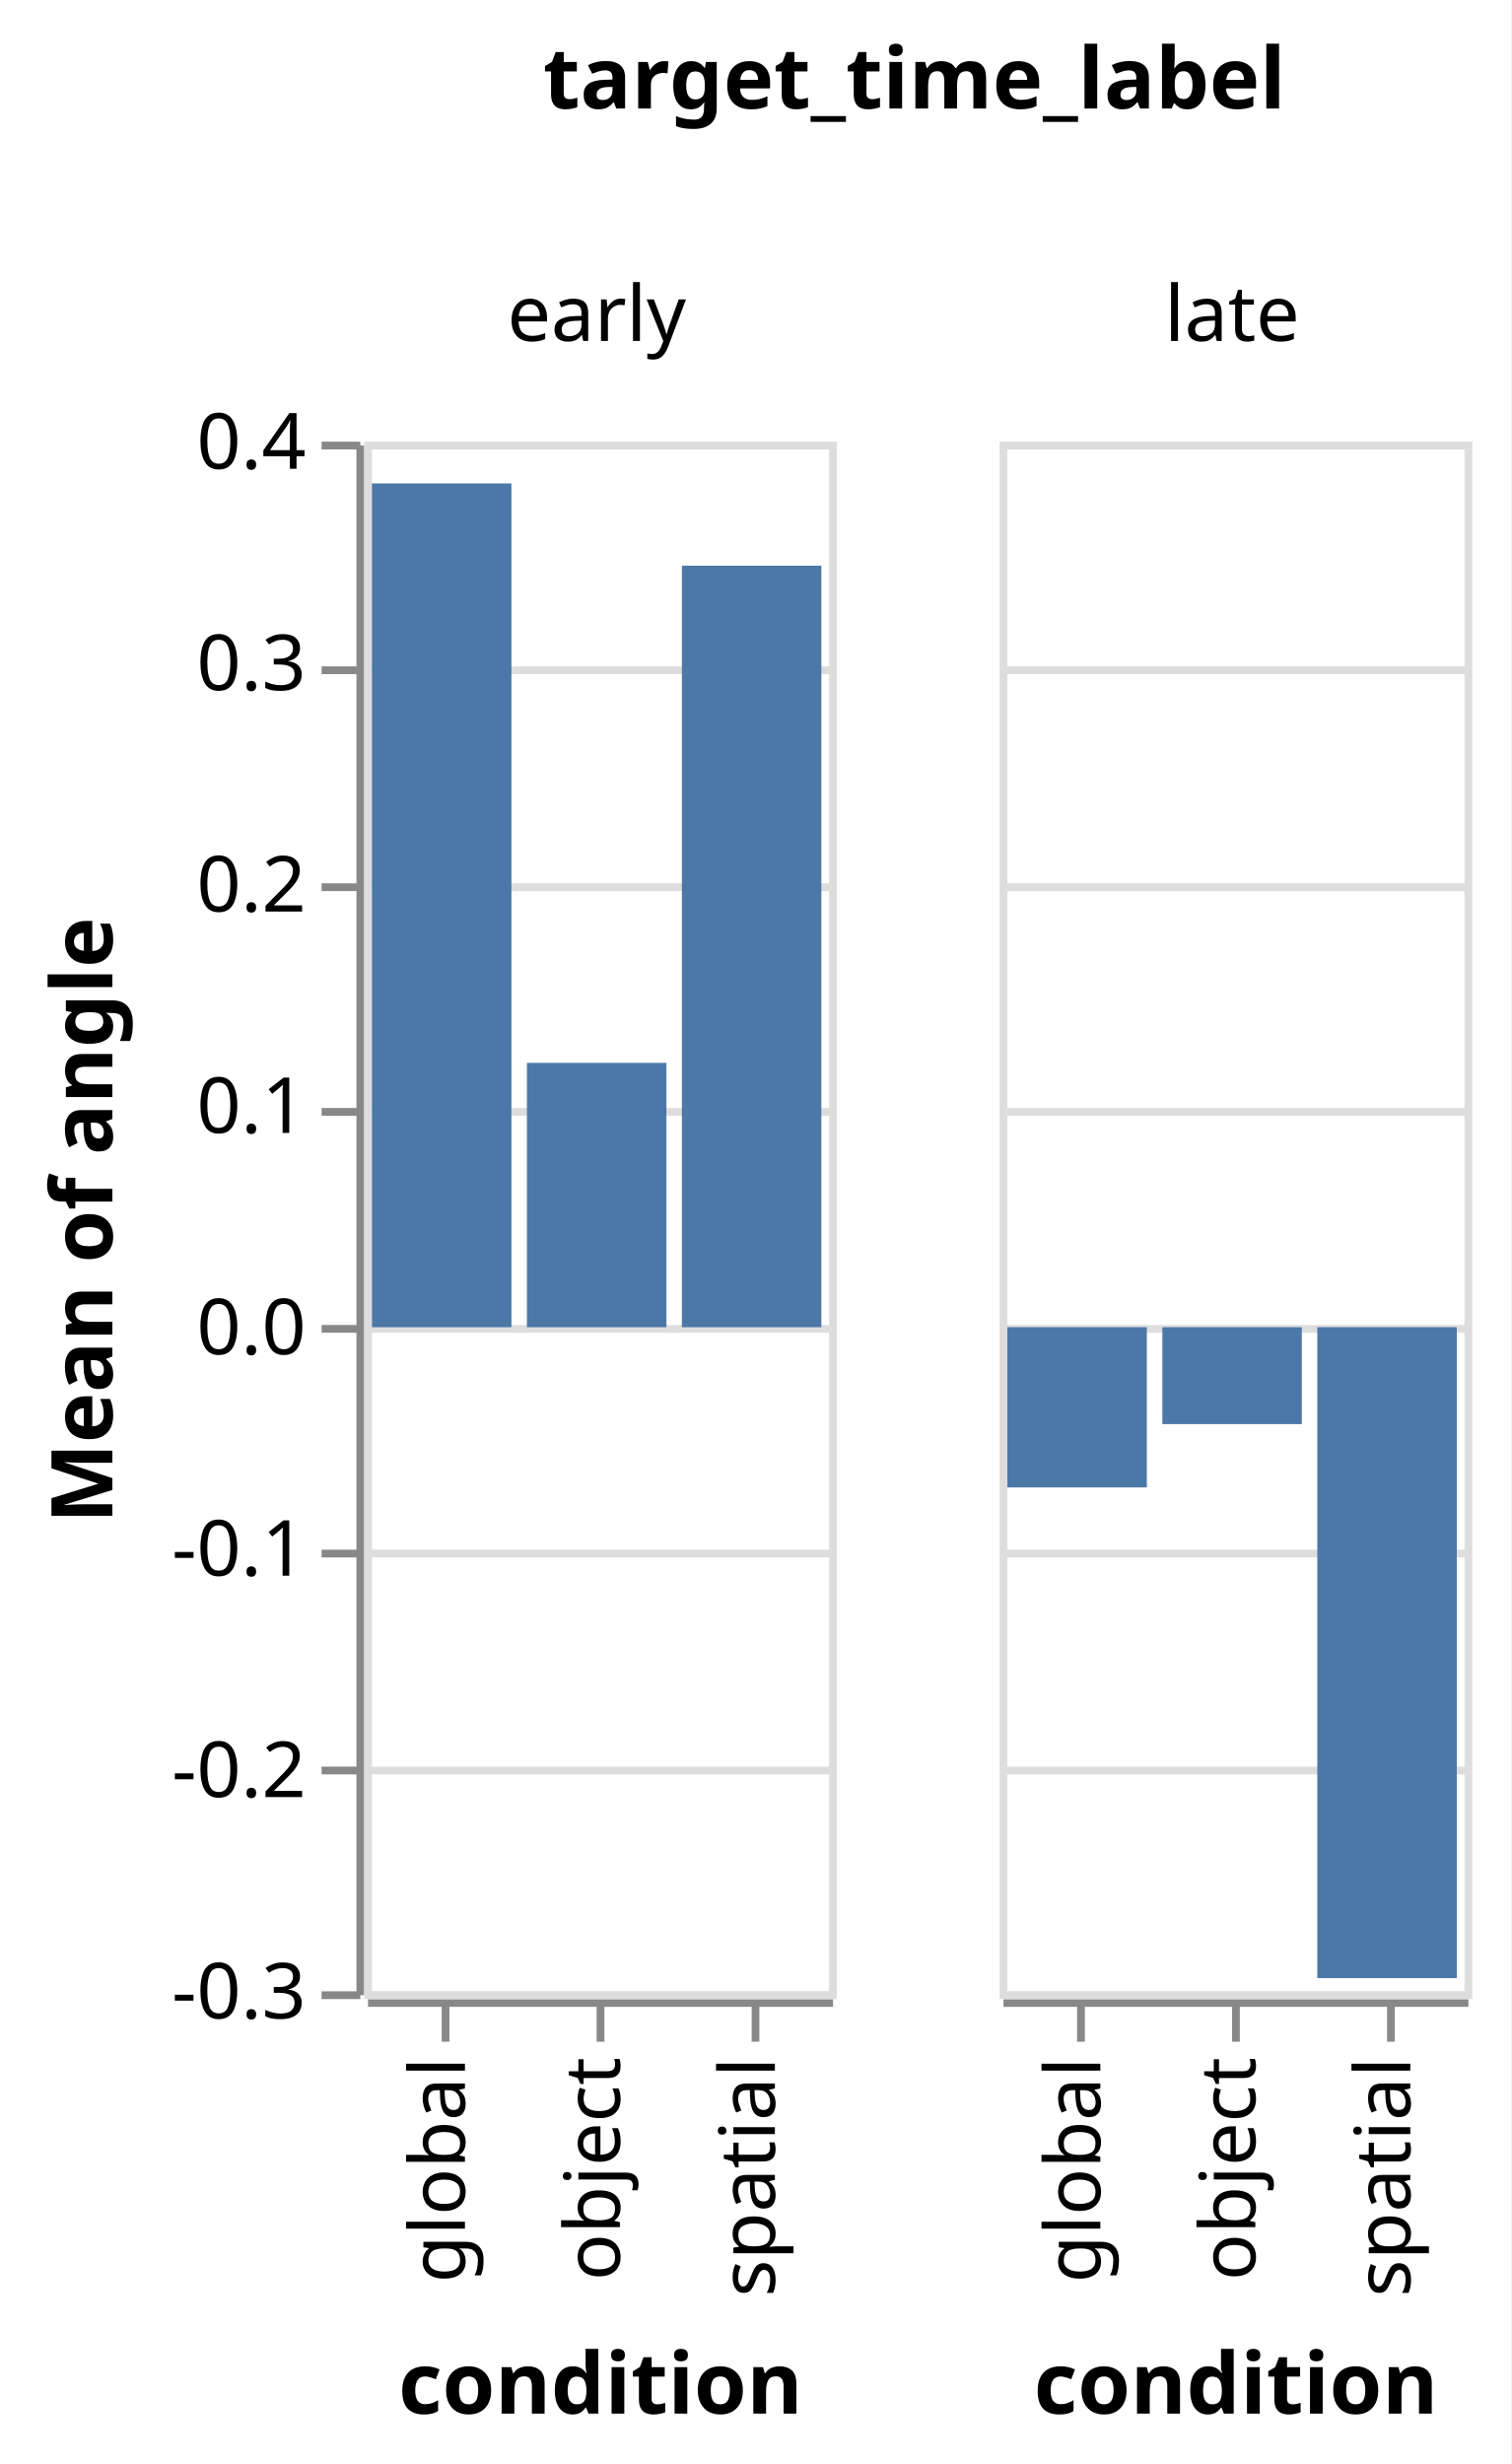
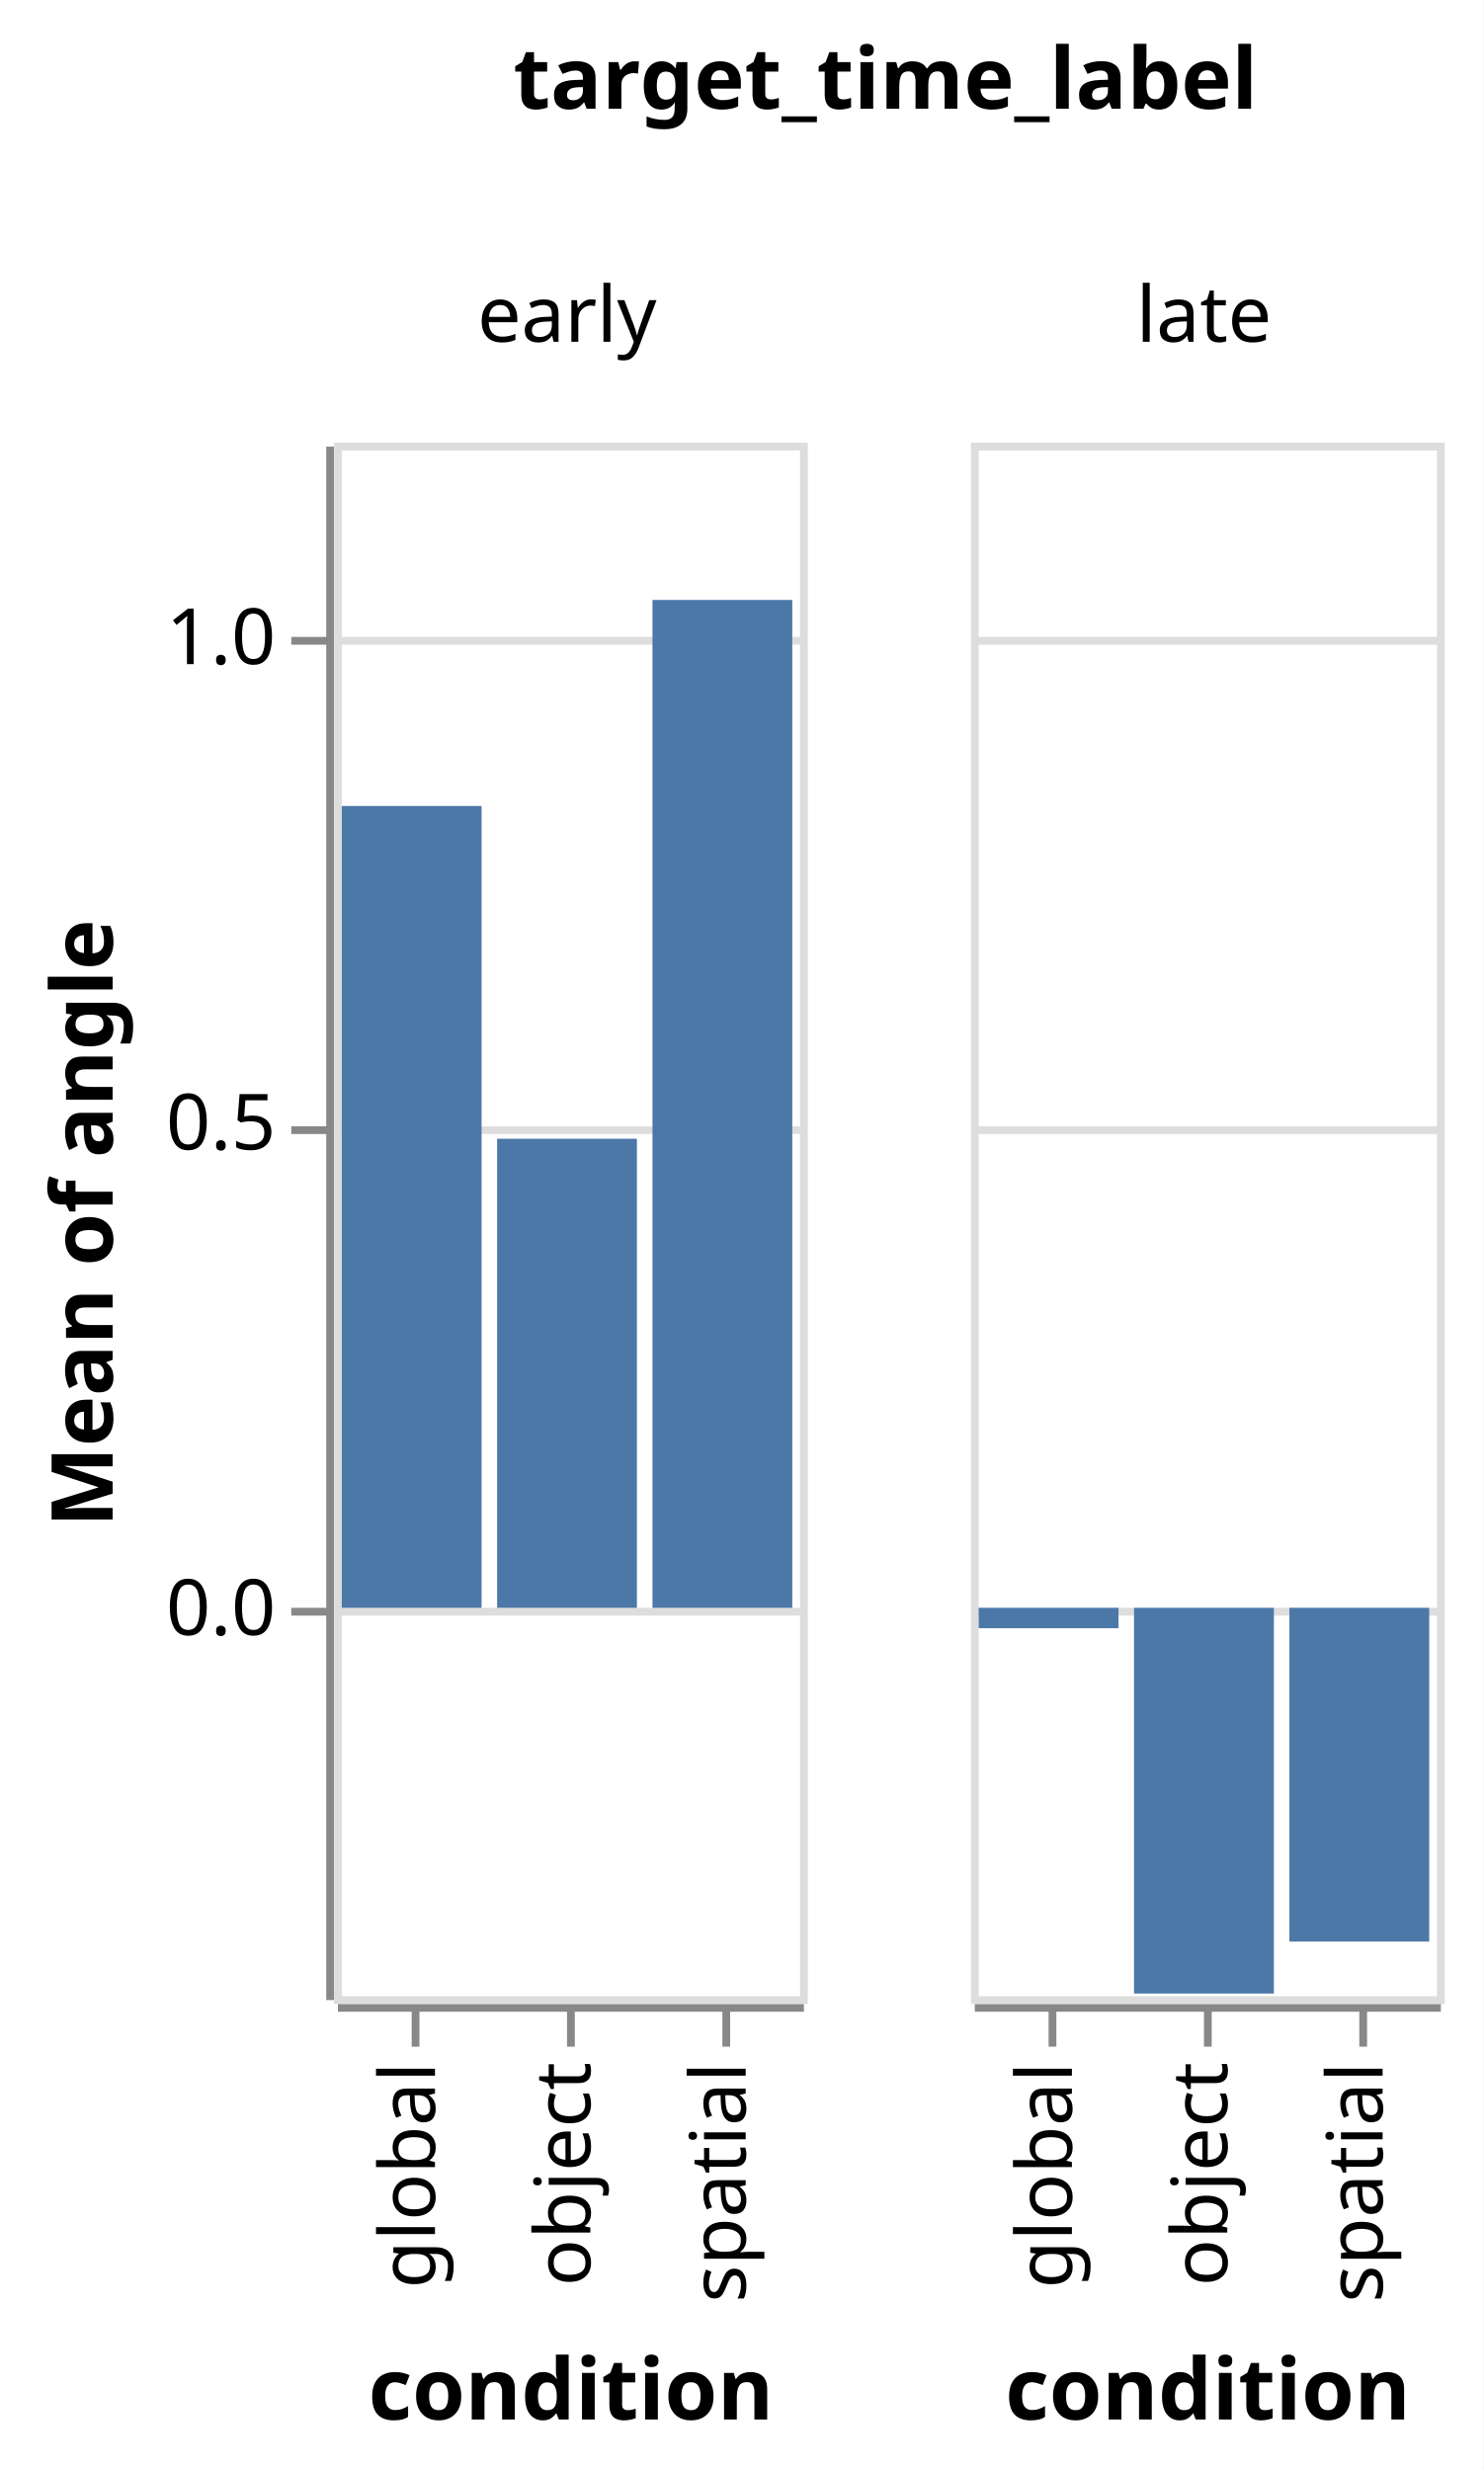
- <svg xmlns="http://www.w3.org/2000/svg" class="marks" width="195" height="318" viewBox="0 0 195 318" version="1.1">
-   <rect width="195" height="318" fill="white" />
-   <g fill="none" stroke-miterlimit="10" transform="translate(47,57)">
+ <svg xmlns="http://www.w3.org/2000/svg" class="marks" width="191" height="318" viewBox="0 0 191 318" version="1.1">
+   <rect width="191" height="318" fill="white" />
+   <g fill="none" stroke-miterlimit="10" transform="translate(43,57)">
    <g class="mark-group role-frame root" role="graphics-object" aria-roledescription="group mark container">
      <g transform="translate(0,0)">
        <path class="background" aria-hidden="true" d="M0,0h0v0h0Z" />
        <g>
          <g class="mark-group role-column-title column-title" role="graphics-object" aria-roledescription="group mark container">
            <g transform="translate(71,-31)">
              <path class="background" aria-hidden="true" d="M0,0h0v0h0Z" />
              <g>
                <g class="mark-group role-title">
                  <g transform="translate(0,-21)">
                    <path class="background" aria-hidden="true" d="M0,0h0v0h0Z" pointer-events="none" />
                    <g>
                      <g class="mark-text role-title-text" role="graphics-symbol" aria-roledescription="title" aria-label="Title text 'target_time_label'" pointer-events="none">
                        <text text-anchor="middle" transform="translate(0,9)" font-family="sans-serif" font-size="11px" font-weight="bold" fill="#000" opacity="1">target_time_label</text>
                      </g>
                    </g>
                    <path class="foreground" aria-hidden="true" d="" pointer-events="none" display="none" />
                  </g>
                </g>
              </g>
              <path class="foreground" aria-hidden="true" d="" display="none" />
            </g>
          </g>
          <g class="mark-group role-row-header row_header" role="graphics-object" aria-roledescription="group mark container">
            <g transform="translate(-1,0)">
              <path class="background" aria-hidden="true" d="M0,0h0v200h0Z" />
              <g>
-                 <g class="mark-group role-axis" role="graphics-symbol" aria-roledescription="axis" aria-label="Y-axis titled 'Mean of angle' for a linear scale with values from -0.3 to 0.4">
+                 <g class="mark-group role-axis" role="graphics-symbol" aria-roledescription="axis" aria-label="Y-axis titled 'Mean of angle' for a linear scale with values from -0.4 to 1.2">
                  <g transform="translate(0.5,0.5)">
                    <path class="background" aria-hidden="true" d="M0,0h0v0h0Z" pointer-events="none" />
                    <g>
                      <g class="mark-rule role-axis-tick" pointer-events="none">
-                         <line transform="translate(0,200)" x2="-5" y2="0" stroke="#888" stroke-width="1" opacity="1" />
-                         <line transform="translate(0,171)" x2="-5" y2="0" stroke="#888" stroke-width="1" opacity="1" />
-                         <line transform="translate(0,143)" x2="-5" y2="0" stroke="#888" stroke-width="1" opacity="1" />
-                         <line transform="translate(0,114)" x2="-5" y2="0" stroke="#888" stroke-width="1" opacity="1" />
-                         <line transform="translate(0,86)" x2="-5" y2="0" stroke="#888" stroke-width="1" opacity="1" />
-                         <line transform="translate(0,57)" x2="-5" y2="0" stroke="#888" stroke-width="1" opacity="1" />
-                         <line transform="translate(0,29)" x2="-5" y2="0" stroke="#888" stroke-width="1" opacity="1" />
-                         <line transform="translate(0,0)" x2="-5" y2="0" stroke="#888" stroke-width="1" opacity="1" />
+                         <line transform="translate(0,150)" x2="-5" y2="0" stroke="#888" stroke-width="1" opacity="1" />
+                         <line transform="translate(0,88)" x2="-5" y2="0" stroke="#888" stroke-width="1" opacity="1" />
+                         <line transform="translate(0,25)" x2="-5" y2="0" stroke="#888" stroke-width="1" opacity="1" />
                      </g>
                      <g class="mark-text role-axis-label" pointer-events="none">
-                         <text text-anchor="end" transform="translate(-7,203)" font-family="sans-serif" font-size="10px" fill="#000" opacity="1">-0.3</text>
-                         <text text-anchor="end" transform="translate(-7,174.4286)" font-family="sans-serif" font-size="10px" fill="#000" opacity="1">-0.2</text>
-                         <text text-anchor="end" transform="translate(-7,145.8571)" font-family="sans-serif" font-size="10px" fill="#000" opacity="1">-0.1</text>
-                         <text text-anchor="end" transform="translate(-7,117.2857)" font-family="sans-serif" font-size="10px" fill="#000" opacity="1">0.0</text>
-                         <text text-anchor="end" transform="translate(-7,88.71429)" font-family="sans-serif" font-size="10px" fill="#000" opacity="1">0.1</text>
-                         <text text-anchor="end" transform="translate(-7,60.14286)" font-family="sans-serif" font-size="10px" fill="#000" opacity="1">0.2</text>
-                         <text text-anchor="end" transform="translate(-7,31.57143)" font-family="sans-serif" font-size="10px" fill="#000" opacity="1">0.3</text>
-                         <text text-anchor="end" transform="translate(-7,3)" font-family="sans-serif" font-size="10px" fill="#000" opacity="1">0.4</text>
+                         <text text-anchor="end" transform="translate(-7,153)" font-family="sans-serif" font-size="10px" fill="#000" opacity="1">0.0</text>
+                         <text text-anchor="end" transform="translate(-7,90.5)" font-family="sans-serif" font-size="10px" fill="#000" opacity="1">0.5</text>
+                         <text text-anchor="end" transform="translate(-7,28)" font-family="sans-serif" font-size="10px" fill="#000" opacity="1">1.0</text>
                      </g>
                      <g class="mark-rule role-axis-domain" pointer-events="none">
                        <line transform="translate(0,200)" x2="0" y2="-200" stroke="#888" stroke-width="1" opacity="1" />
                      </g>
                      <g class="mark-text role-axis-title" pointer-events="none">
-                         <text text-anchor="middle" transform="translate(-30,100) rotate(-90) translate(0,-2)" font-family="sans-serif" font-size="11px" font-weight="bold" fill="#000" opacity="1">Mean of angle</text>
+                         <text text-anchor="middle" transform="translate(-26,100) rotate(-90) translate(0,-2)" font-family="sans-serif" font-size="11px" font-weight="bold" fill="#000" opacity="1">Mean of angle</text>
                      </g>
                    </g>
                    <path class="foreground" aria-hidden="true" d="" pointer-events="none" display="none" />
                  </g>
                </g>
              </g>
              <path class="foreground" aria-hidden="true" d="" display="none" />
            </g>
          </g>
          <g class="mark-group role-column-header column_header" role="graphics-object" aria-roledescription="group mark container">
            <g transform="translate(0,-1)">
              <path class="background" aria-hidden="true" d="M0,0h60v0h-60Z" />
              <g>
                <g class="mark-group role-title">
                  <g transform="translate(30,-20)">
                    <path class="background" aria-hidden="true" d="M0,0h0v0h0Z" pointer-events="none" />
                    <g>
                      <g class="mark-text role-title-text" role="graphics-symbol" aria-roledescription="title" aria-label="Title text 'early'" pointer-events="none">
                        <text text-anchor="middle" transform="translate(0,8)" font-family="sans-serif" font-size="10px" fill="#000" opacity="1">early</text>
                      </g>
                    </g>
                    <path class="foreground" aria-hidden="true" d="" pointer-events="none" display="none" />
                  </g>
                </g>
              </g>
              <path class="foreground" aria-hidden="true" d="" display="none" />
            </g>
            <g transform="translate(82,-1)">
              <path class="background" aria-hidden="true" d="M0,0h60v0h-60Z" />
              <g>
                <g class="mark-group role-title">
                  <g transform="translate(30,-20)">
                    <path class="background" aria-hidden="true" d="M0,0h0v0h0Z" pointer-events="none" />
                    <g>
                      <g class="mark-text role-title-text" role="graphics-symbol" aria-roledescription="title" aria-label="Title text 'late'" pointer-events="none">
                        <text text-anchor="middle" transform="translate(0,8)" font-family="sans-serif" font-size="10px" fill="#000" opacity="1">late</text>
                      </g>
                    </g>
                    <path class="foreground" aria-hidden="true" d="" pointer-events="none" display="none" />
                  </g>
                </g>
              </g>
              <path class="foreground" aria-hidden="true" d="" display="none" />
            </g>
          </g>
          <g class="mark-group role-column-footer column_footer" role="graphics-object" aria-roledescription="group mark container">
            <g transform="translate(0,201)">
              <path class="background" aria-hidden="true" d="M0,0h60v0h-60Z" />
              <g>
                <g class="mark-group role-axis" role="graphics-symbol" aria-roledescription="axis" aria-label="X-axis titled 'condition' for a discrete scale with 3 values: global, object, spatial">
                  <g transform="translate(0.5,0.5)">
                    <path class="background" aria-hidden="true" d="M0,0h0v0h0Z" pointer-events="none" />
                    <g>
                      <g class="mark-rule role-axis-tick" pointer-events="none">
                        <line transform="translate(10,0)" x2="0" y2="5" stroke="#888" stroke-width="1" opacity="1" />
                        <line transform="translate(30,0)" x2="0" y2="5" stroke="#888" stroke-width="1" opacity="1" />
                        <line transform="translate(50,0)" x2="0" y2="5" stroke="#888" stroke-width="1" opacity="1" />
                      </g>
                      <g class="mark-text role-axis-label" pointer-events="none">
                        <text text-anchor="end" transform="translate(9.5,7) rotate(270) translate(0,3)" font-family="sans-serif" font-size="10px" fill="#000" opacity="1">global</text>
                        <text text-anchor="end" transform="translate(29.5,7) rotate(270) translate(0,3)" font-family="sans-serif" font-size="10px" fill="#000" opacity="1">object</text>
                        <text text-anchor="end" transform="translate(49.5,7) rotate(270) translate(0,3)" font-family="sans-serif" font-size="10px" fill="#000" opacity="1">spatial</text>
                      </g>
                      <g class="mark-rule role-axis-domain" pointer-events="none">
                        <line transform="translate(0,0)" x2="60" y2="0" stroke="#888" stroke-width="1" opacity="1" />
                      </g>
                      <g class="mark-text role-axis-title" pointer-events="none">
                        <text text-anchor="middle" transform="translate(30,53)" font-family="sans-serif" font-size="11px" font-weight="bold" fill="#000" opacity="1">condition</text>
                      </g>
                    </g>
                    <path class="foreground" aria-hidden="true" d="" pointer-events="none" display="none" />
                  </g>
                </g>
              </g>
              <path class="foreground" aria-hidden="true" d="" display="none" />
            </g>
            <g transform="translate(82,201)">
              <path class="background" aria-hidden="true" d="M0,0h60v0h-60Z" />
              <g>
                <g class="mark-group role-axis" role="graphics-symbol" aria-roledescription="axis" aria-label="X-axis titled 'condition' for a discrete scale with 3 values: global, object, spatial">
                  <g transform="translate(0.5,0.5)">
                    <path class="background" aria-hidden="true" d="M0,0h0v0h0Z" pointer-events="none" />
                    <g>
                      <g class="mark-rule role-axis-tick" pointer-events="none">
                        <line transform="translate(10,0)" x2="0" y2="5" stroke="#888" stroke-width="1" opacity="1" />
                        <line transform="translate(30,0)" x2="0" y2="5" stroke="#888" stroke-width="1" opacity="1" />
                        <line transform="translate(50,0)" x2="0" y2="5" stroke="#888" stroke-width="1" opacity="1" />
                      </g>
                      <g class="mark-text role-axis-label" pointer-events="none">
                        <text text-anchor="end" transform="translate(9.5,7) rotate(270) translate(0,3)" font-family="sans-serif" font-size="10px" fill="#000" opacity="1">global</text>
                        <text text-anchor="end" transform="translate(29.5,7) rotate(270) translate(0,3)" font-family="sans-serif" font-size="10px" fill="#000" opacity="1">object</text>
                        <text text-anchor="end" transform="translate(49.5,7) rotate(270) translate(0,3)" font-family="sans-serif" font-size="10px" fill="#000" opacity="1">spatial</text>
                      </g>
                      <g class="mark-rule role-axis-domain" pointer-events="none">
                        <line transform="translate(0,0)" x2="60" y2="0" stroke="#888" stroke-width="1" opacity="1" />
                      </g>
                      <g class="mark-text role-axis-title" pointer-events="none">
                        <text text-anchor="middle" transform="translate(30,53)" font-family="sans-serif" font-size="11px" font-weight="bold" fill="#000" opacity="1">condition</text>
                      </g>
                    </g>
                    <path class="foreground" aria-hidden="true" d="" pointer-events="none" display="none" />
                  </g>
                </g>
              </g>
              <path class="foreground" aria-hidden="true" d="" display="none" />
            </g>
          </g>
          <g class="mark-group role-scope cell" role="graphics-object" aria-roledescription="group mark container">
            <g transform="translate(0,0)">
              <path class="background" aria-hidden="true" d="M0.5,0.5h60v200h-60Z" stroke="#ddd" />
              <g>
                <g class="mark-group role-axis" aria-hidden="true">
                  <g transform="translate(0.5,0.5)">
                    <path class="background" aria-hidden="true" d="M0,0h0v0h0Z" pointer-events="none" />
                    <g>
                      <g class="mark-rule role-axis-grid" pointer-events="none">
-                         <line transform="translate(0,200)" x2="60" y2="0" stroke="#ddd" stroke-width="1" opacity="1" />
-                         <line transform="translate(0,171)" x2="60" y2="0" stroke="#ddd" stroke-width="1" opacity="1" />
-                         <line transform="translate(0,143)" x2="60" y2="0" stroke="#ddd" stroke-width="1" opacity="1" />
-                         <line transform="translate(0,114)" x2="60" y2="0" stroke="#ddd" stroke-width="1" opacity="1" />
-                         <line transform="translate(0,86)" x2="60" y2="0" stroke="#ddd" stroke-width="1" opacity="1" />
-                         <line transform="translate(0,57)" x2="60" y2="0" stroke="#ddd" stroke-width="1" opacity="1" />
-                         <line transform="translate(0,29)" x2="60" y2="0" stroke="#ddd" stroke-width="1" opacity="1" />
-                         <line transform="translate(0,0)" x2="60" y2="0" stroke="#ddd" stroke-width="1" opacity="1" />
+                         <line transform="translate(0,150)" x2="60" y2="0" stroke="#ddd" stroke-width="1" opacity="1" />
+                         <line transform="translate(0,88)" x2="60" y2="0" stroke="#ddd" stroke-width="1" opacity="1" />
+                         <line transform="translate(0,25)" x2="60" y2="0" stroke="#ddd" stroke-width="1" opacity="1" />
                      </g>
                    </g>
                    <path class="foreground" aria-hidden="true" d="" pointer-events="none" display="none" />
                  </g>
                </g>
                <g class="mark-rect role-mark child_marks" role="graphics-object" aria-roledescription="rect mark container">
-                   <path aria-label="condition: global; Mean of angle: 0.381138185658" role="graphics-symbol" aria-roledescription="bar" d="M1,5.389h18v108.897h-18Z" fill="#4c78a8" />
-                   <path aria-label="condition: spatial; Mean of angle: 0.343983361644" role="graphics-symbol" aria-roledescription="bar" d="M41,16.005h18v98.281h-18Z" fill="#4c78a8" />
-                   <path aria-label="condition: object; Mean of angle: 0.119394794529" role="graphics-symbol" aria-roledescription="bar" d="M21,80.173h18v34.113h-18Z" fill="#4c78a8" />
+                   <path aria-label="condition: global; Mean of angle: 0.825881464826" role="graphics-symbol" aria-roledescription="bar" d="M1,46.765h18v103.235h-18Z" fill="#4c78a8" />
+                   <path aria-label="condition: spatial; Mean of angle: 1.0380667776" role="graphics-symbol" aria-roledescription="bar" d="M41,20.242h18v129.758h-18Z" fill="#4c78a8" />
+                   <path aria-label="condition: object; Mean of angle: 0.483142142059" role="graphics-symbol" aria-roledescription="bar" d="M21,89.607h18v60.393h-18Z" fill="#4c78a8" />
                </g>
              </g>
              <path class="foreground" aria-hidden="true" d="" display="none" />
            </g>
            <g transform="translate(82,0)">
              <path class="background" aria-hidden="true" d="M0.5,0.5h60v200h-60Z" stroke="#ddd" />
              <g>
                <g class="mark-group role-axis" aria-hidden="true">
                  <g transform="translate(0.5,0.5)">
                    <path class="background" aria-hidden="true" d="M0,0h0v0h0Z" pointer-events="none" />
                    <g>
                      <g class="mark-rule role-axis-grid" pointer-events="none">
-                         <line transform="translate(0,200)" x2="60" y2="0" stroke="#ddd" stroke-width="1" opacity="1" />
-                         <line transform="translate(0,171)" x2="60" y2="0" stroke="#ddd" stroke-width="1" opacity="1" />
-                         <line transform="translate(0,143)" x2="60" y2="0" stroke="#ddd" stroke-width="1" opacity="1" />
-                         <line transform="translate(0,114)" x2="60" y2="0" stroke="#ddd" stroke-width="1" opacity="1" />
-                         <line transform="translate(0,86)" x2="60" y2="0" stroke="#ddd" stroke-width="1" opacity="1" />
-                         <line transform="translate(0,57)" x2="60" y2="0" stroke="#ddd" stroke-width="1" opacity="1" />
-                         <line transform="translate(0,29)" x2="60" y2="0" stroke="#ddd" stroke-width="1" opacity="1" />
-                         <line transform="translate(0,0)" x2="60" y2="0" stroke="#ddd" stroke-width="1" opacity="1" />
+                         <line transform="translate(0,150)" x2="60" y2="0" stroke="#ddd" stroke-width="1" opacity="1" />
+                         <line transform="translate(0,88)" x2="60" y2="0" stroke="#ddd" stroke-width="1" opacity="1" />
+                         <line transform="translate(0,25)" x2="60" y2="0" stroke="#ddd" stroke-width="1" opacity="1" />
                      </g>
                    </g>
                    <path class="foreground" aria-hidden="true" d="" pointer-events="none" display="none" />
                  </g>
                </g>
                <g class="mark-rect role-mark child_marks" role="graphics-object" aria-roledescription="rect mark container">
-                   <path aria-label="condition: global; Mean of angle: -0.072365989435" role="graphics-symbol" aria-roledescription="bar" d="M1,114.286h18v20.676h-18Z" fill="#4c78a8" />
-                   <path aria-label="condition: object; Mean of angle: -0.0437641010561" role="graphics-symbol" aria-roledescription="bar" d="M21,114.286h18v12.504h-18Z" fill="#4c78a8" />
-                   <path aria-label="condition: spatial; Mean of angle: -0.294032767909" role="graphics-symbol" aria-roledescription="bar" d="M41,114.286h18v84.009h-18Z" fill="#4c78a8" />
+                   <path aria-label="condition: global; Mean of angle: -0.0209799736233" role="graphics-symbol" aria-roledescription="bar" d="M1,150h18v2.622h-18Z" fill="#4c78a8" />
+                   <path aria-label="condition: spatial; Mean of angle: -0.343736765339" role="graphics-symbol" aria-roledescription="bar" d="M41,150h18v42.967h-18Z" fill="#4c78a8" />
+                   <path aria-label="condition: object; Mean of angle: -0.397276883295" role="graphics-symbol" aria-roledescription="bar" d="M21,150h18v49.66h-18Z" fill="#4c78a8" />
                </g>
              </g>
              <path class="foreground" aria-hidden="true" d="" display="none" />
            </g>
          </g>
        </g>
        <path class="foreground" aria-hidden="true" d="" display="none" />
      </g>
    </g>
  </g>
</svg>
